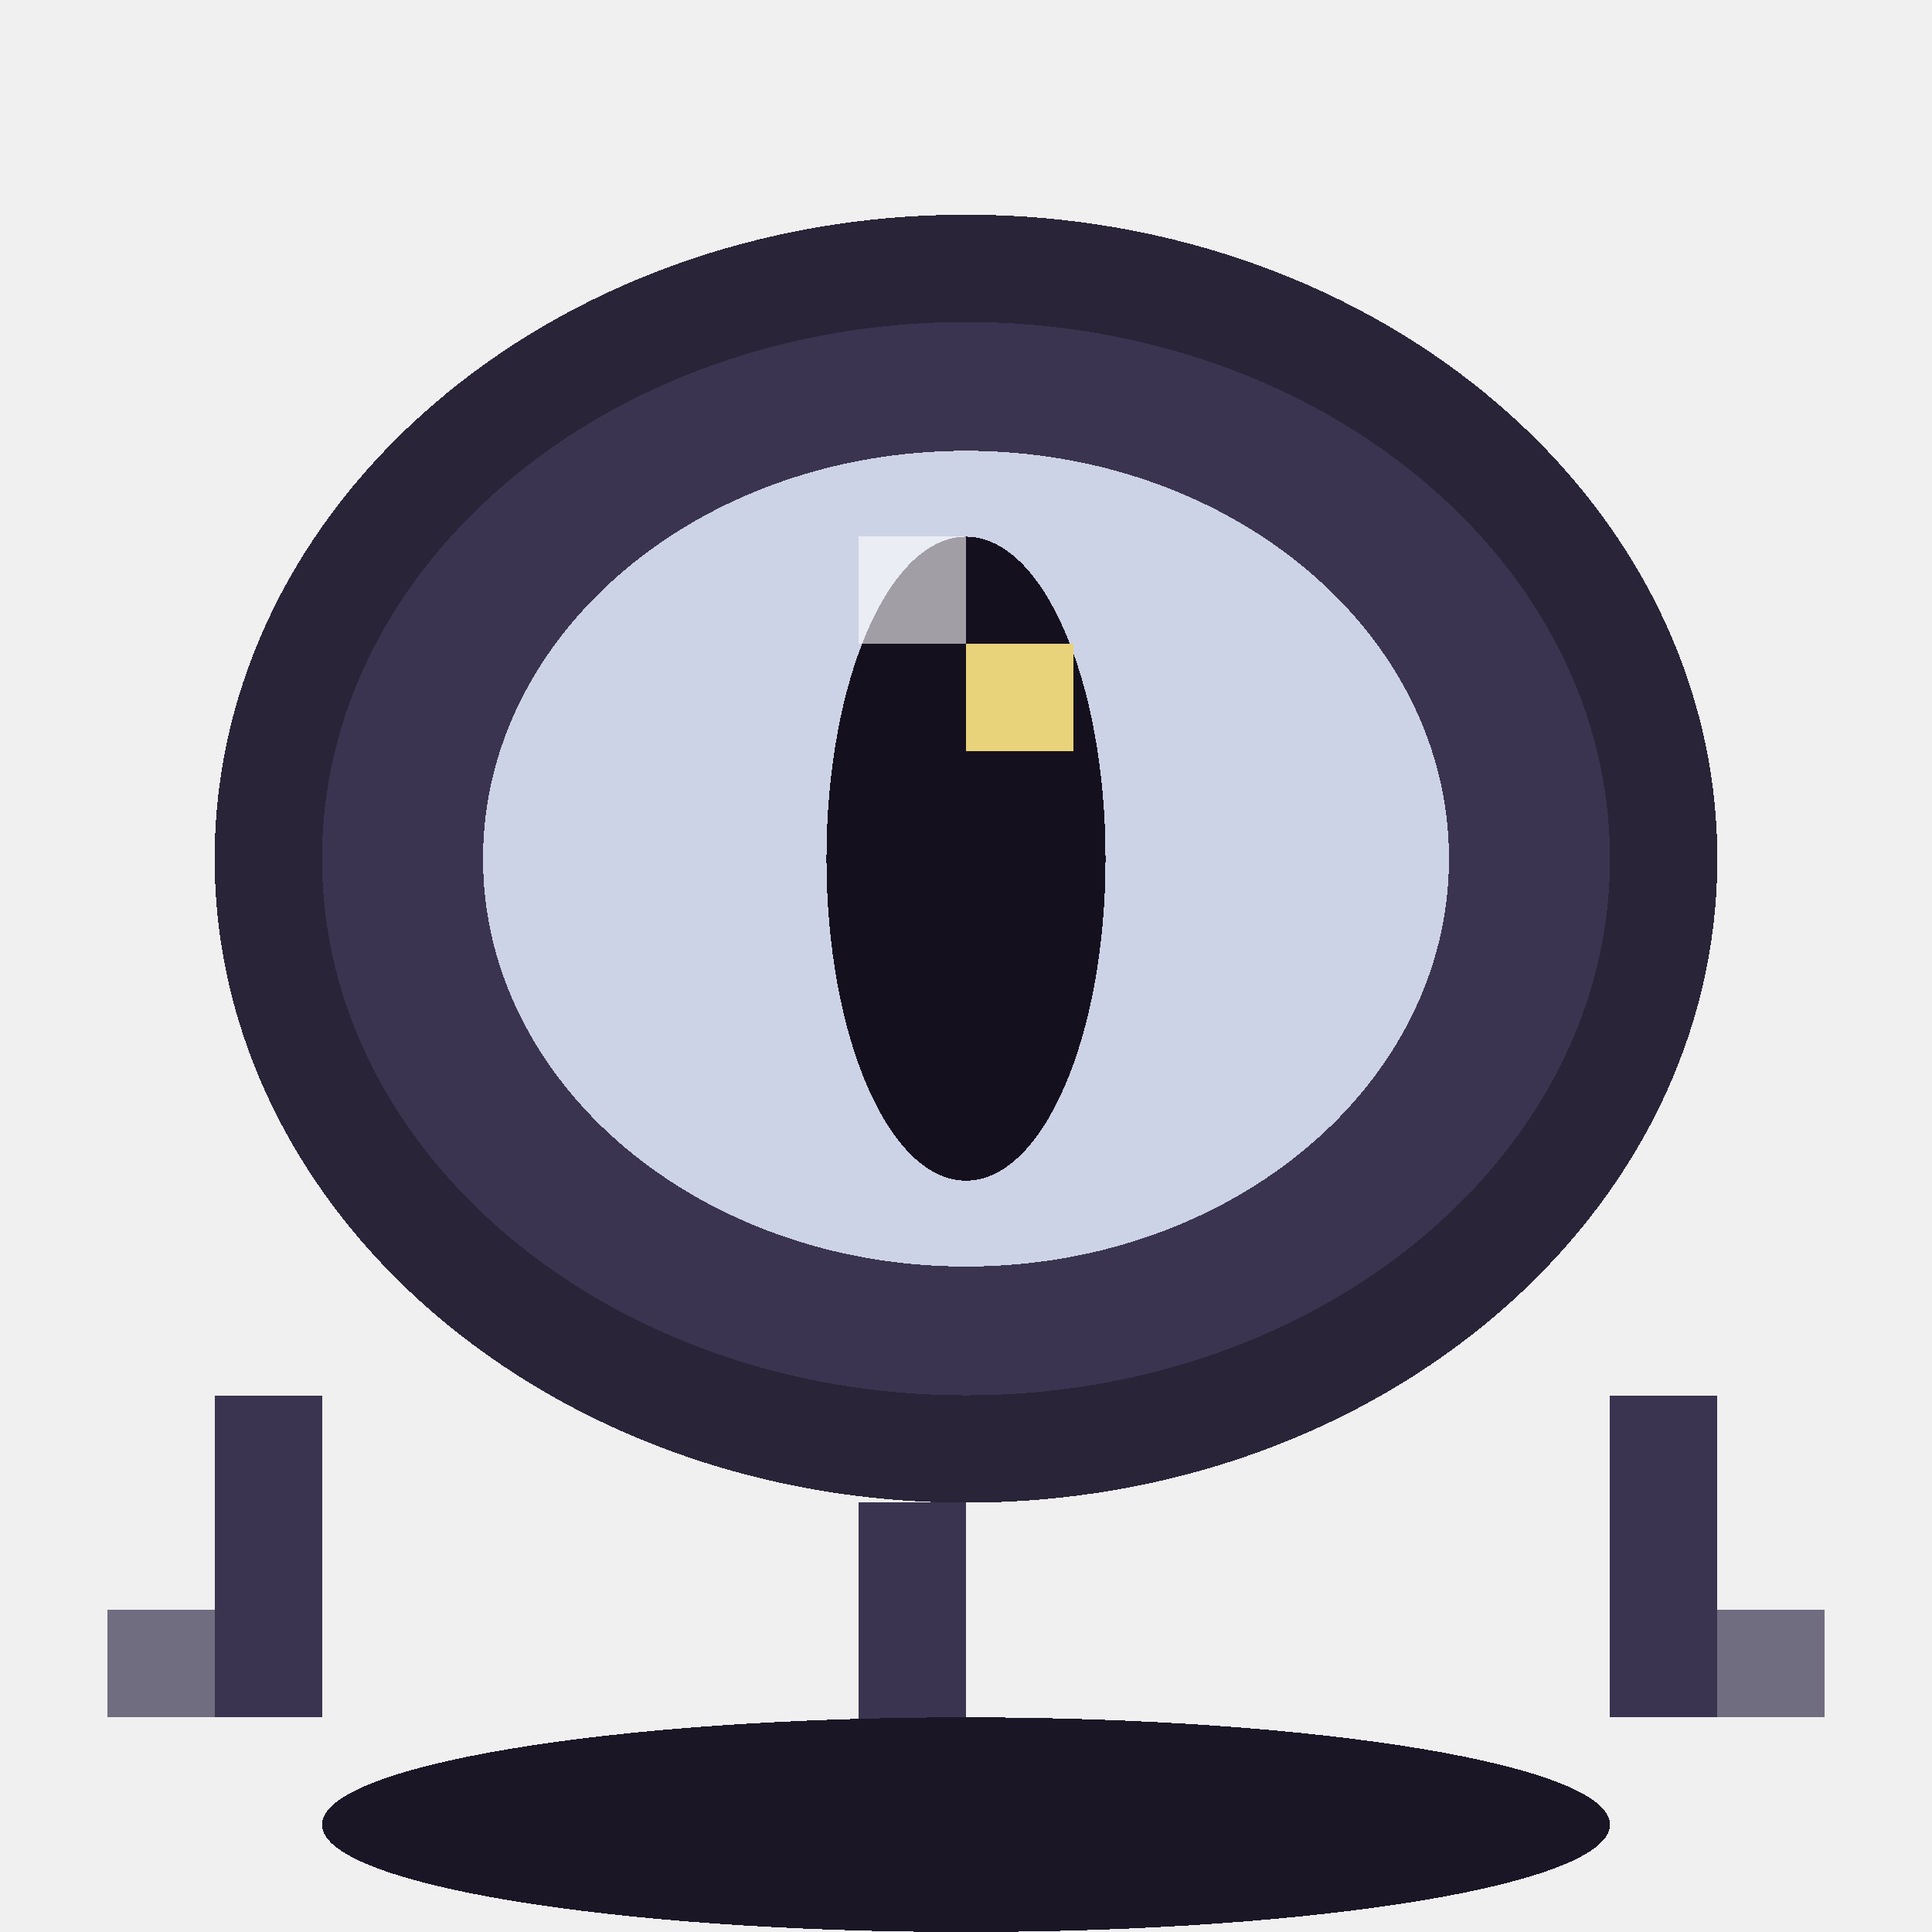
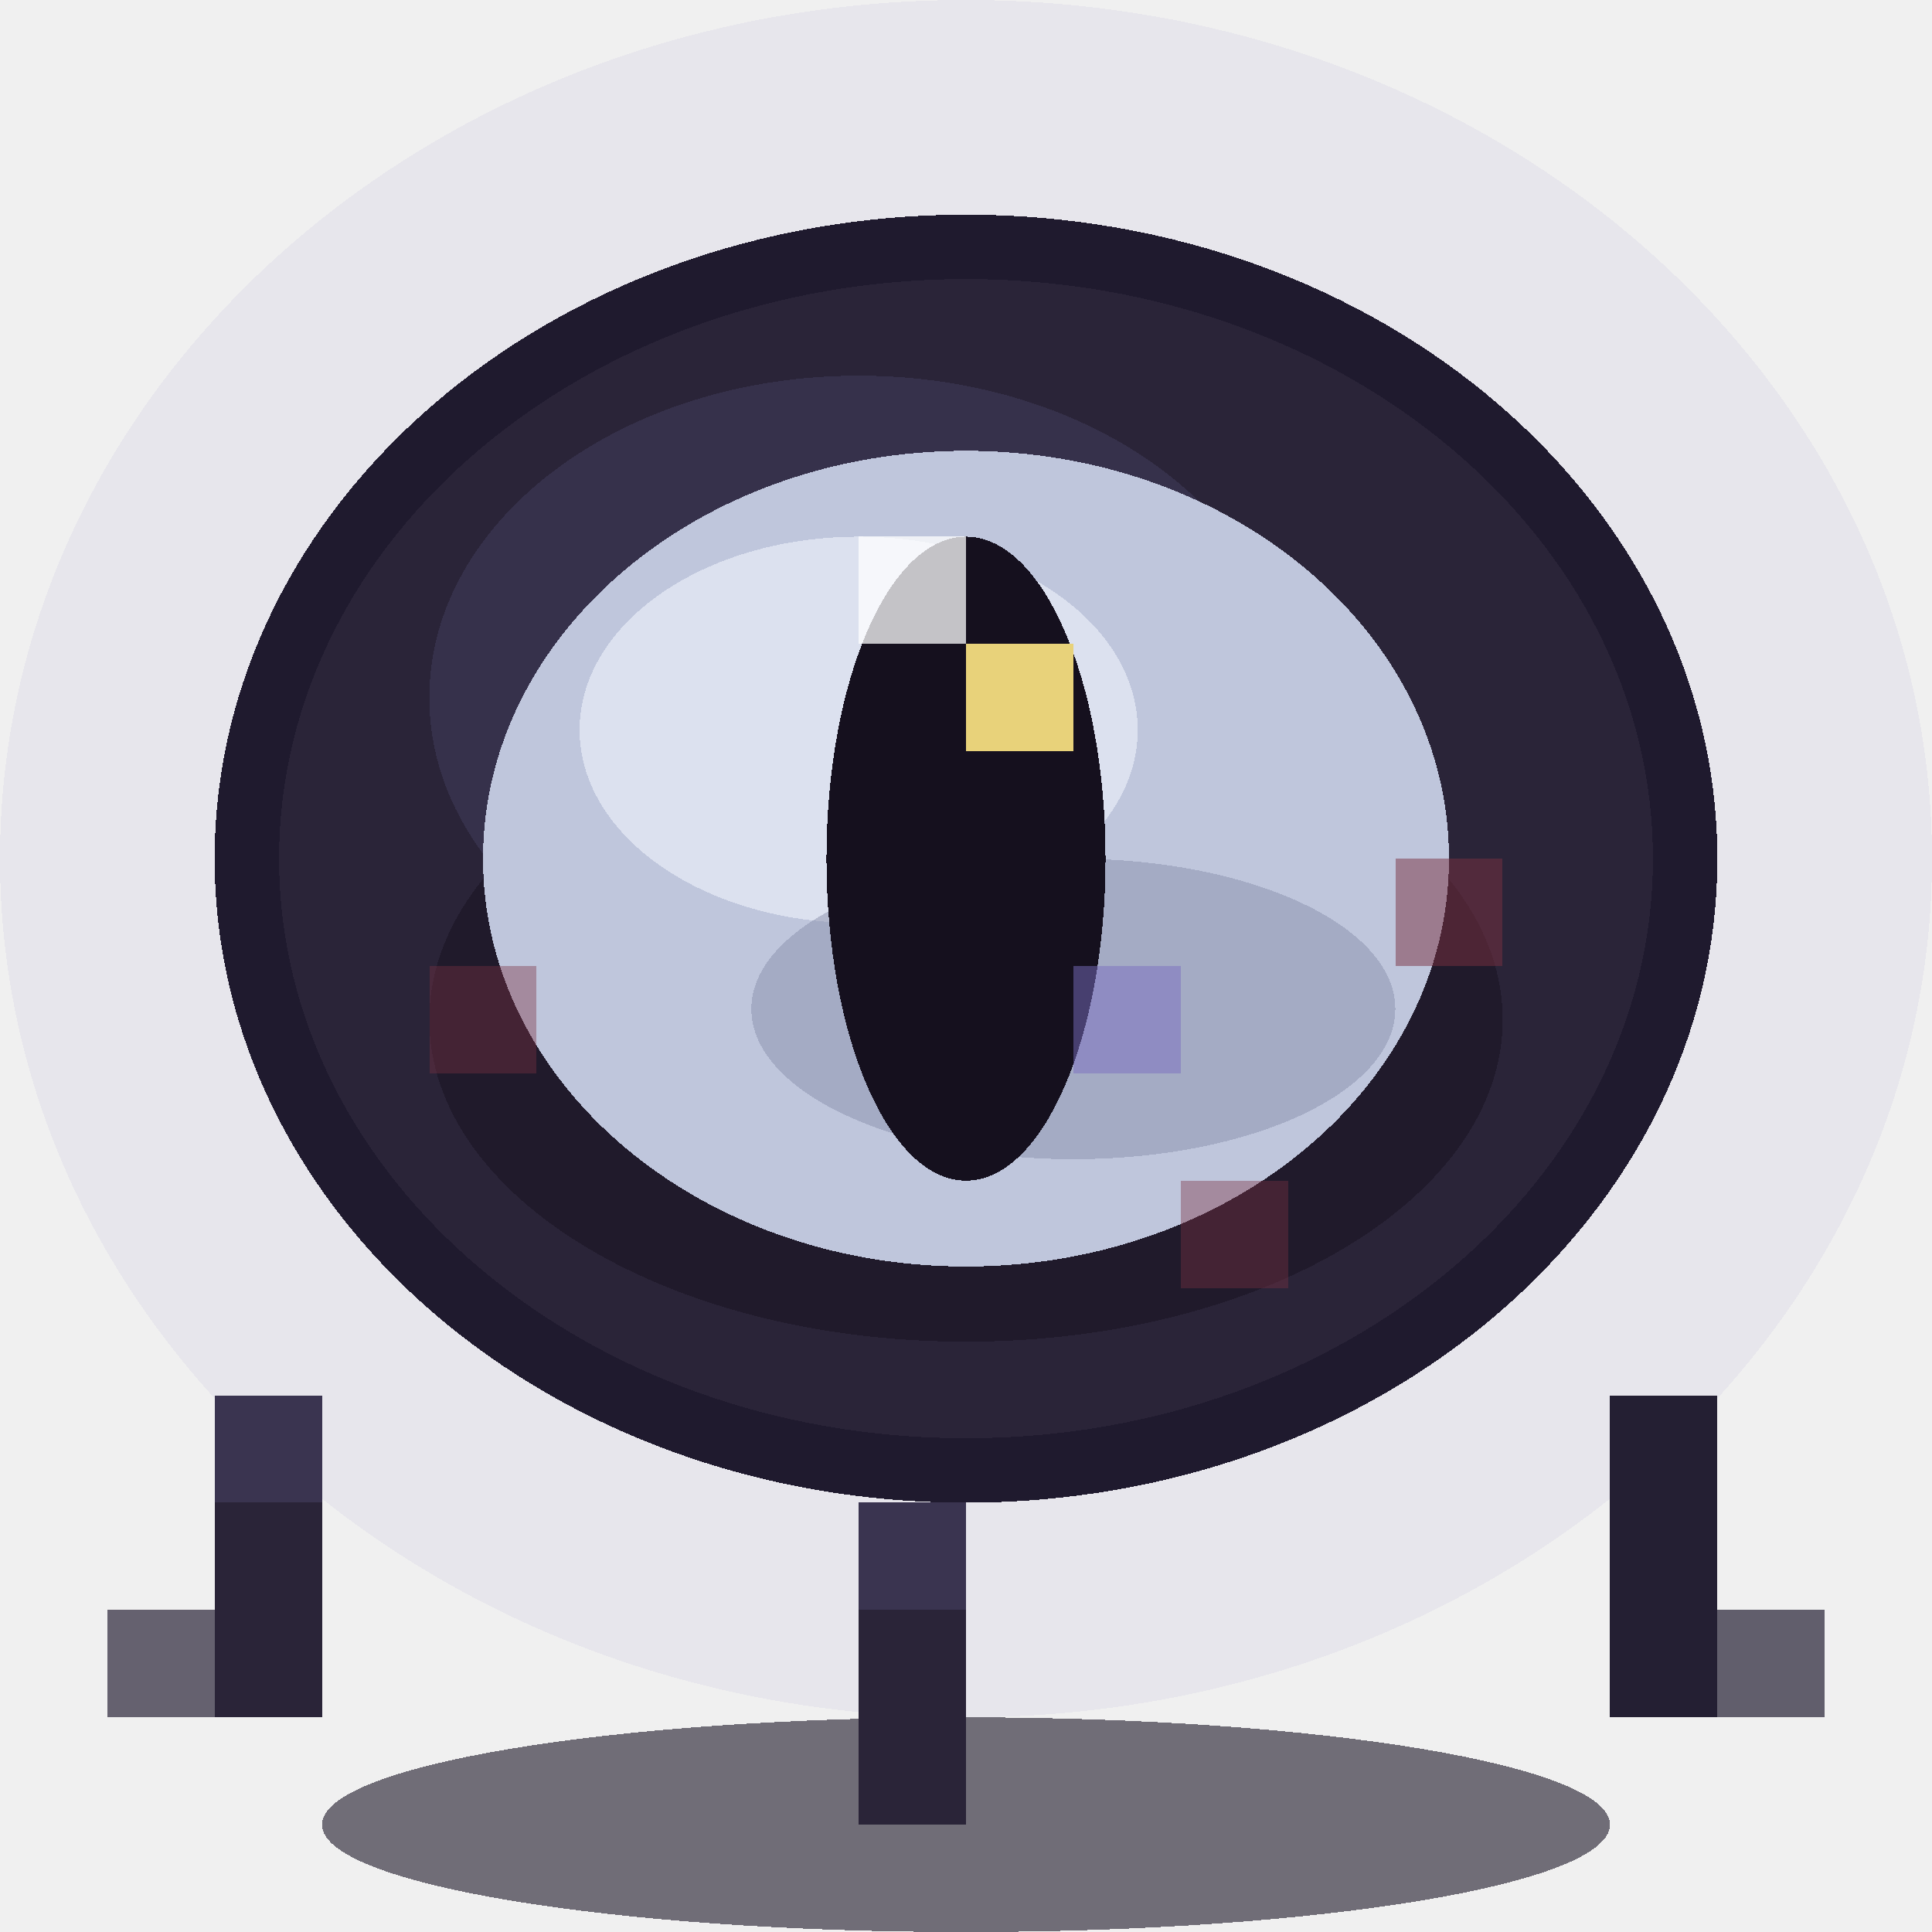
<svg xmlns="http://www.w3.org/2000/svg" viewBox="0 0 18 18" shape-rendering="crispEdges" preserveAspectRatio="xMidYMax meet" aria-label="Gloaming Eye">
-   <ellipse cx="9" cy="8" rx="7" ry="6" fill="#2a2438" />
-   <ellipse cx="9" cy="8" rx="6" ry="5" fill="#3a3450" />
-   <ellipse cx="9" cy="8" rx="4.5" ry="3.8" fill="#cdd3e6" />
+   <ellipse cx="9" cy="8" rx="9" ry="8" fill="#7a6ec0" opacity="0.08" />
+   <ellipse cx="9" cy="17" rx="6" ry="1" fill="#1a1626" opacity="0.6" />
+   <ellipse cx="9" cy="8" rx="7" ry="6" fill="#1f1a2e" />
+   <ellipse cx="9" cy="8" rx="6.4" ry="5.4" fill="#2a2438" />
+   <ellipse cx="8" cy="6.5" rx="4" ry="3" fill="#3a3450" opacity="0.8" />
+   <ellipse cx="9" cy="9.5" rx="5" ry="3" fill="#15101e" opacity="0.5" />
+   <ellipse cx="9" cy="8" rx="4.5" ry="3.8" fill="#aab2cc" />
+   <ellipse cx="9" cy="8" rx="4.5" ry="3.8" fill="#cdd3e6" opacity="0.6" />
+   <ellipse cx="8" cy="6.8" rx="2.6" ry="1.8" fill="#e8ecf6" opacity="0.7" />
+   <ellipse cx="10" cy="9.4" rx="3" ry="1.4" fill="#8a90ac" opacity="0.5" />
+   <rect x="13" y="8" width="1" height="1" fill="#7a3040" opacity="0.5" />
+   <rect x="4" y="9" width="1" height="1" fill="#7a3040" opacity="0.4" />
+   <rect x="11" y="11" width="1" height="1" fill="#7a3040" opacity="0.4" />
  <ellipse cx="9" cy="8" rx="1.3" ry="3" fill="#15101e" />
  <rect x="9" y="6" width="1" height="1" fill="#e8d27a" />
-   <rect x="8" y="5" width="1" height="1" fill="#ffffff" opacity="0.6" />
-   <rect x="2" y="13" width="1" height="3" fill="#3a3450" />
-   <rect x="1" y="15" width="1" height="1" fill="#3a3450" opacity="0.7" />
-   <rect x="8" y="14" width="1" height="3" fill="#3a3450" />
-   <rect x="15" y="13" width="1" height="3" fill="#3a3450" />
-   <rect x="16" y="15" width="1" height="1" fill="#3a3450" opacity="0.7" />
-   <ellipse cx="9" cy="17" rx="6" ry="1" fill="#1a1626" />
+   <rect x="8" y="5" width="1" height="1" fill="#ffffff" opacity="0.75" />
+   <rect x="10" y="9" width="1" height="1" fill="#7a6ec0" opacity="0.5" />
+   <rect x="2" y="13" width="1" height="3" fill="#2a2438" />
+   <rect x="2" y="13" width="1" height="1" fill="#3a3450" />
+   <rect x="1" y="15" width="1" height="1" fill="#2a2438" opacity="0.7" />
+   <rect x="8" y="14" width="1" height="3" fill="#2a2438" />
+   <rect x="8" y="14" width="1" height="1" fill="#3a3450" />
+   <rect x="15" y="13" width="1" height="3" fill="#241f33" />
+   <rect x="16" y="15" width="1" height="1" fill="#241f33" opacity="0.7" />
</svg>
